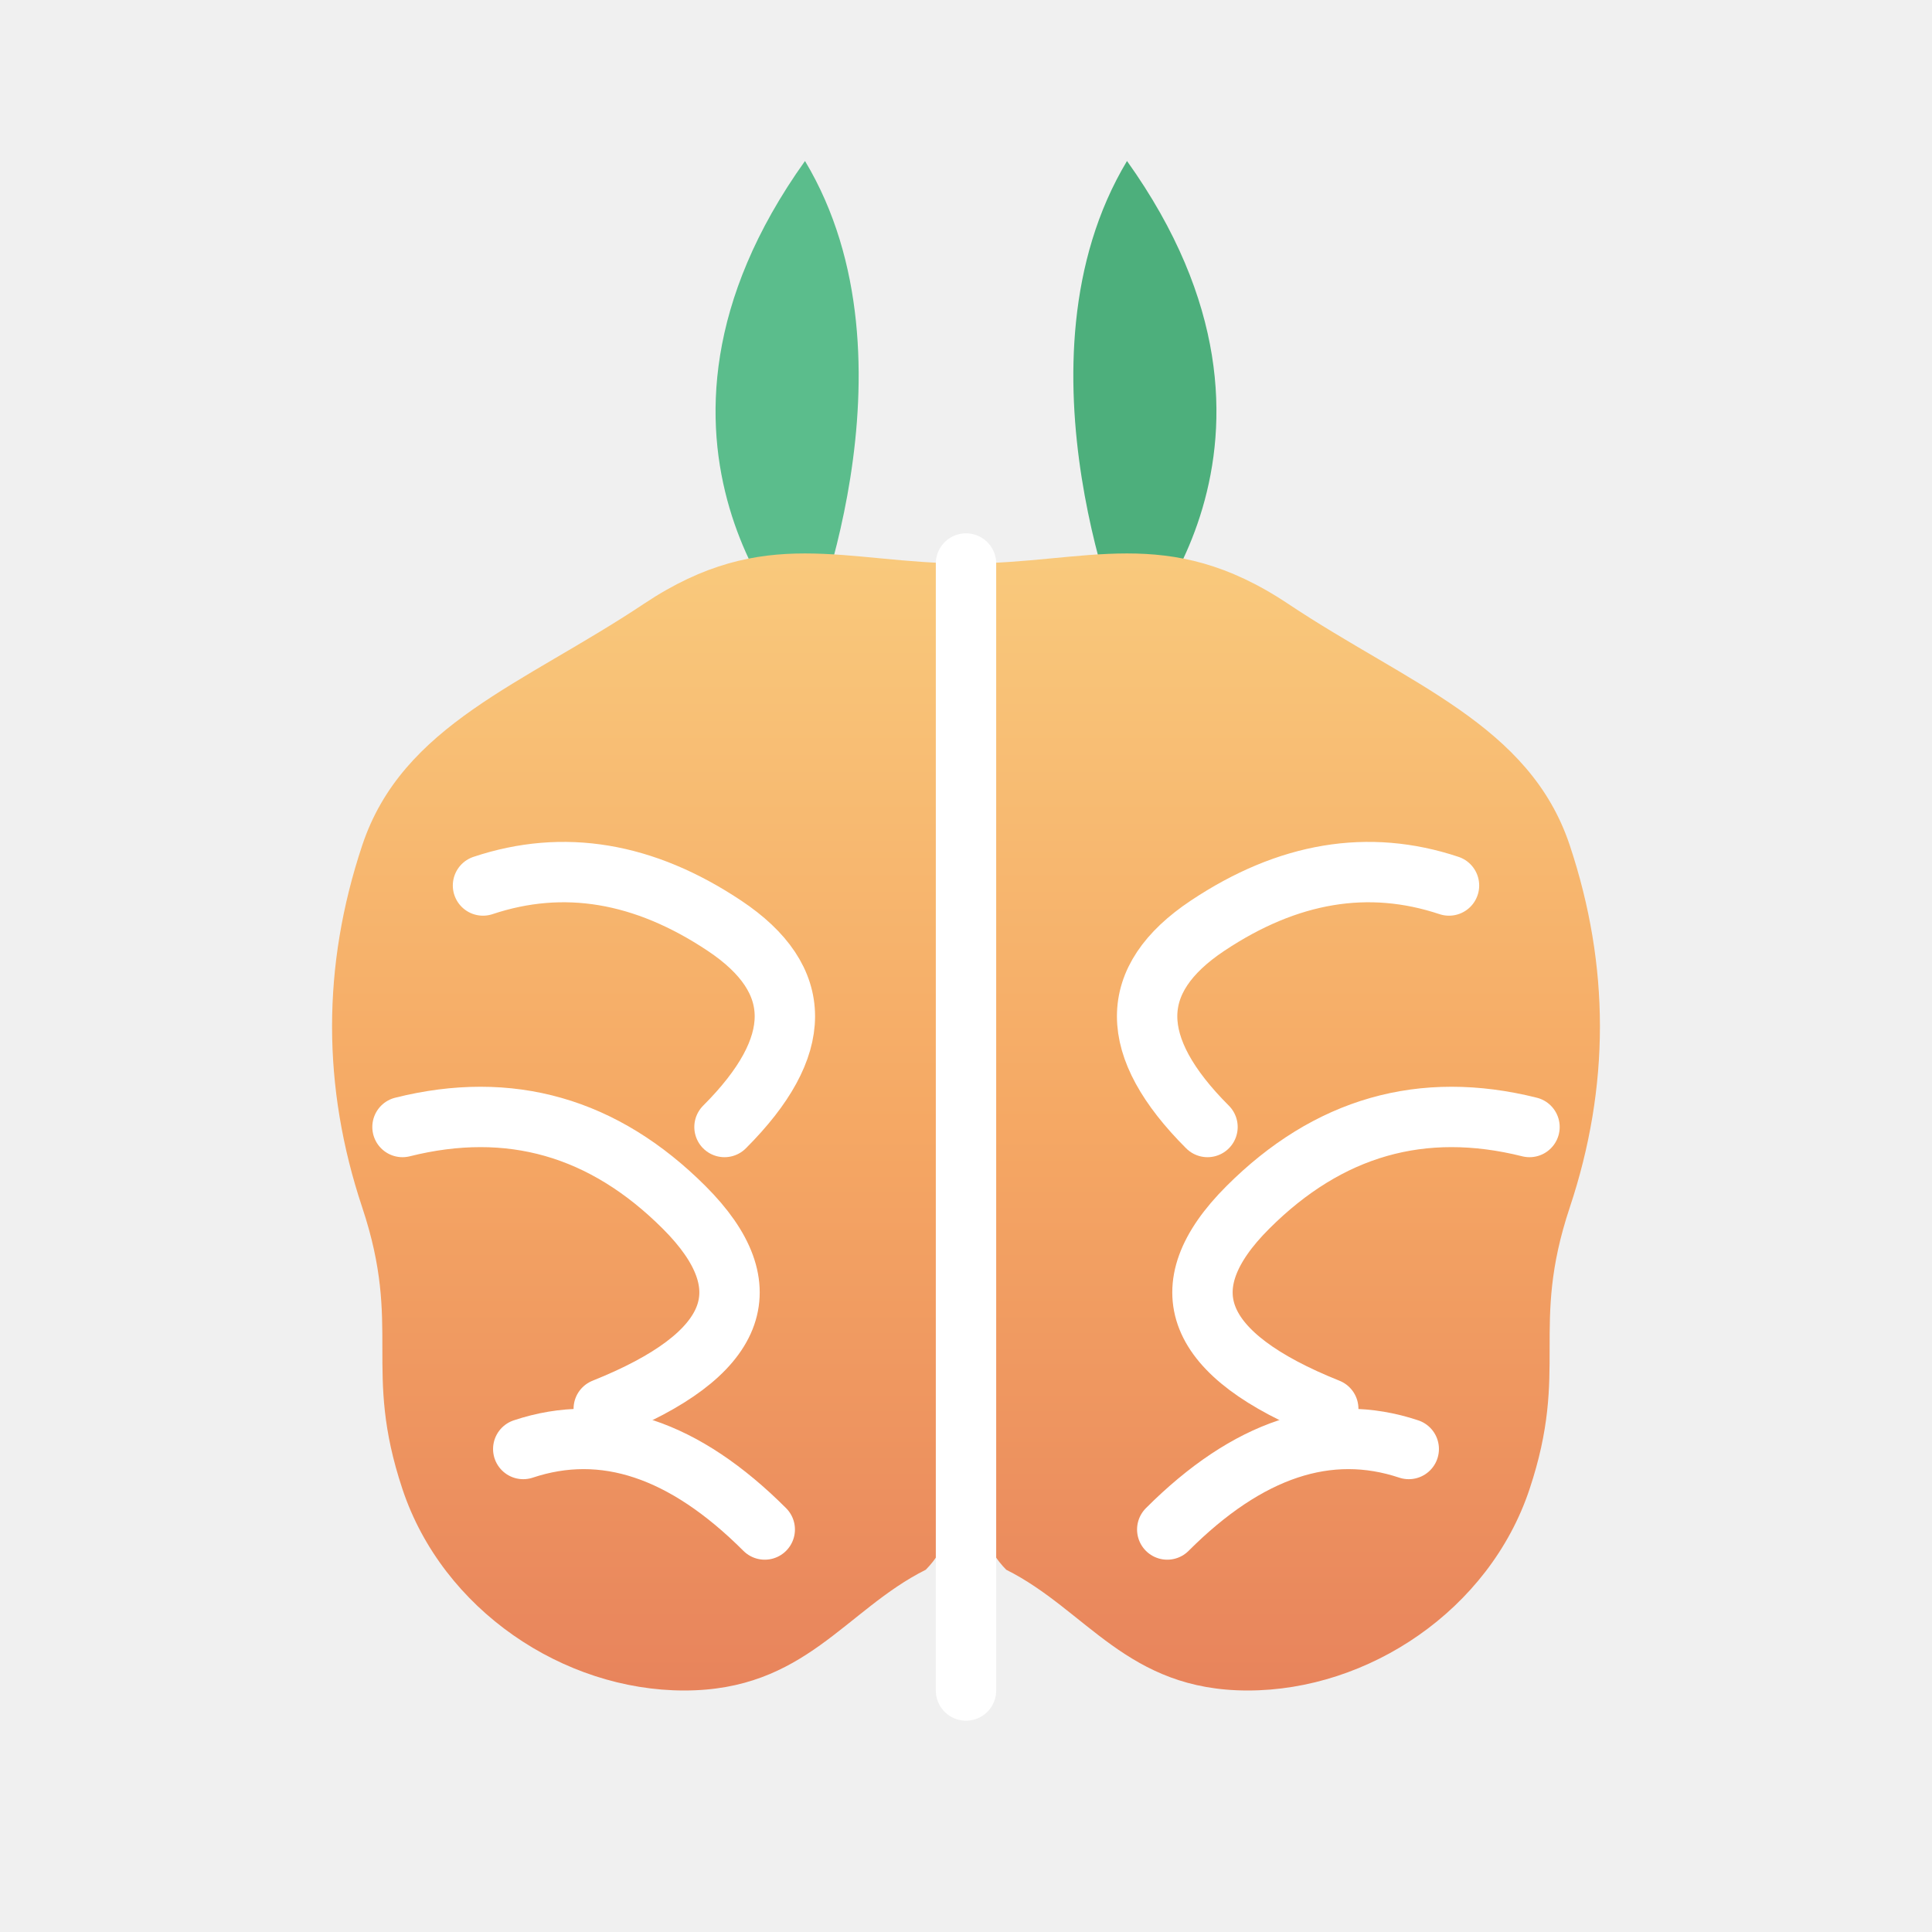
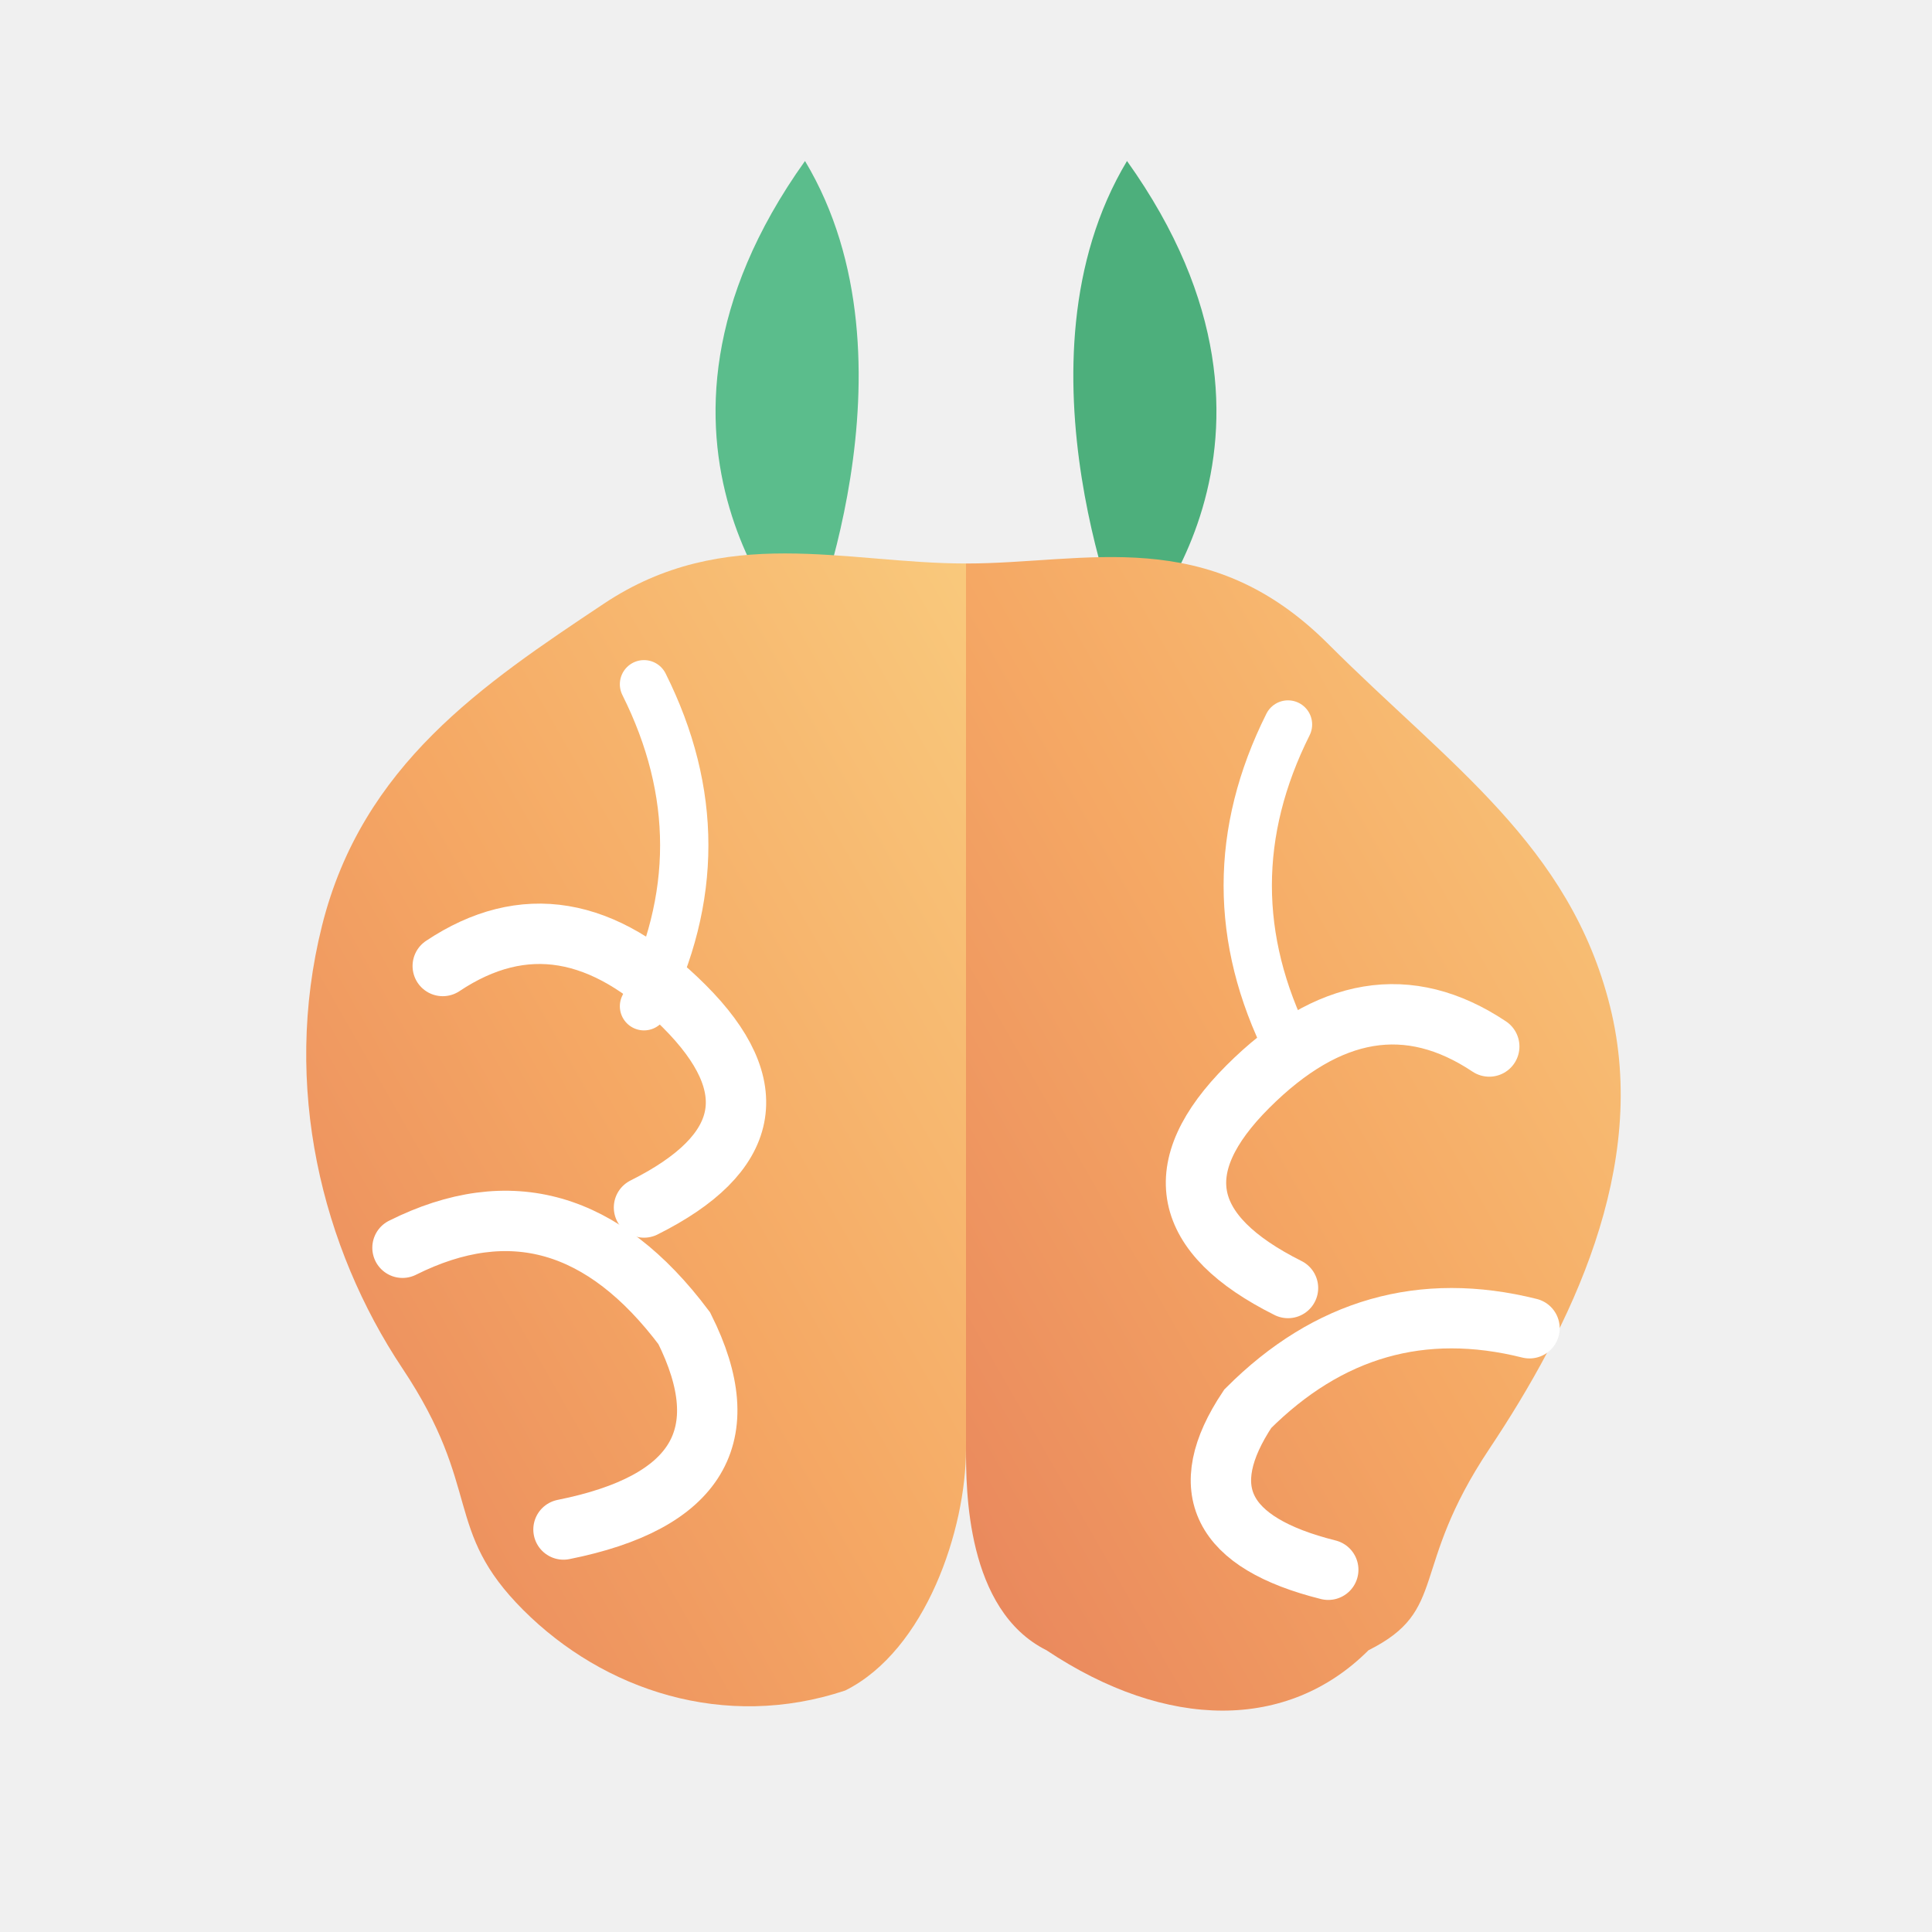
<svg xmlns="http://www.w3.org/2000/svg" viewBox="0 0 48 48" width="48" height="48" fill="none">
  <defs>
-     <linearGradient id="brainGradient" x1="0%" y1="0%" x2="0%" y2="100%">
-       <stop offset="0%" stop-color="#F9C97C" />
+     <linearGradient id="brainGradient" x1="0%" y1="100%" x2="100%" y2="0%">
+       <stop offset="0%" stop-color="#E8845C" />
      <stop offset="50%" stop-color="#F5A864" />
-       <stop offset="100%" stop-color="#E8845C" />
+       <stop offset="100%" stop-color="#F9C97C" />
    </linearGradient>
  </defs>
  <path d="M20 16 C20 16 17 9 20 4 C23 9 20 16 20 16 C20 16 15 11 20 4" fill="#5BBD8C" />
  <path d="M28 16 C28 16 31 9 28 4 C25 9 28 16 28 16 C28 16 33 11 28 4" fill="#4DAF7C" />
-   <path d="M24 14        C21 14 19 13 16 15        C13 17 10 18 9 21        C8 24 8 27 9 30        C10 33 9 34 10 37        C11 40 14 42 17 42        C20 42 21 40 23 39        C24 38 24 36 24 34        L24 14Z" fill="url(#brainGradient)" />
-   <path d="M24 14        C27 14 29 13 32 15        C35 17 38 18 39 21        C40 24 40 27 39 30        C38 33 39 34 38 37        C37 40 34 42 31 42        C28 42 27 40 25 39        C24 38 24 36 24 34        L24 14Z" fill="url(#brainGradient)" />
-   <path d="M12 22 Q15 21 18 23 Q21 25 18 28" stroke="white" stroke-width="1.5" stroke-linecap="round" fill="none" />
-   <path d="M10 28 Q14 27 17 30 Q20 33 15 35" stroke="white" stroke-width="1.5" stroke-linecap="round" fill="none" />
-   <path d="M13 36 Q16 35 19 38" stroke="white" stroke-width="1.5" stroke-linecap="round" fill="none" />
-   <path d="M36 22 Q33 21 30 23 Q27 25 30 28" stroke="white" stroke-width="1.5" stroke-linecap="round" fill="none" />
-   <path d="M38 28 Q34 27 31 30 Q28 33 33 35" stroke="white" stroke-width="1.5" stroke-linecap="round" fill="none" />
-   <path d="M35 36 Q32 35 29 38" stroke="white" stroke-width="1.5" stroke-linecap="round" fill="none" />
-   <line x1="24" y1="14" x2="24" y2="42" stroke="white" stroke-width="1.5" stroke-linecap="round" />
+   <path d="M24 14        C21 14 18 13 15 15        C12 17 9 19 8 23        C7 27 8 31 10 34        C12 37 11 38 13 40        C15 42 18 43 21 42        C23 41 24 38 24 36        L24 14Z" fill="url(#brainGradient)" />
+   <path d="M24 14        C27 14 30 13 33 16        C36 19 39 21 40 25        C41 29 39 33 37 36        C35 39 36 40 34 41        C32 43 29 43 26 41        C24 40 24 37 24 36        L24 14Z" fill="url(#brainGradient)" />
+   <path d="M11 24 Q14 22 17 25 Q20 28 16 30" stroke="white" stroke-width="1.5" stroke-linecap="round" fill="none" />
+   <path d="M10 31 Q14 29 17 33 Q19 37 14 38" stroke="white" stroke-width="1.5" stroke-linecap="round" fill="none" />
+   <path d="M16 17 Q18 21 16 25" stroke="white" stroke-width="1.2" stroke-linecap="round" fill="none" />
+   <path d="M37 26 Q34 24 31 27 Q28 30 32 32" stroke="white" stroke-width="1.5" stroke-linecap="round" fill="none" />
+   <path d="M38 33 Q34 32 31 35 Q29 38 33 39" stroke="white" stroke-width="1.5" stroke-linecap="round" fill="none" />
+   <path d="M32 18 Q30 22 32 26" stroke="white" stroke-width="1.2" stroke-linecap="round" fill="none" />
</svg>
